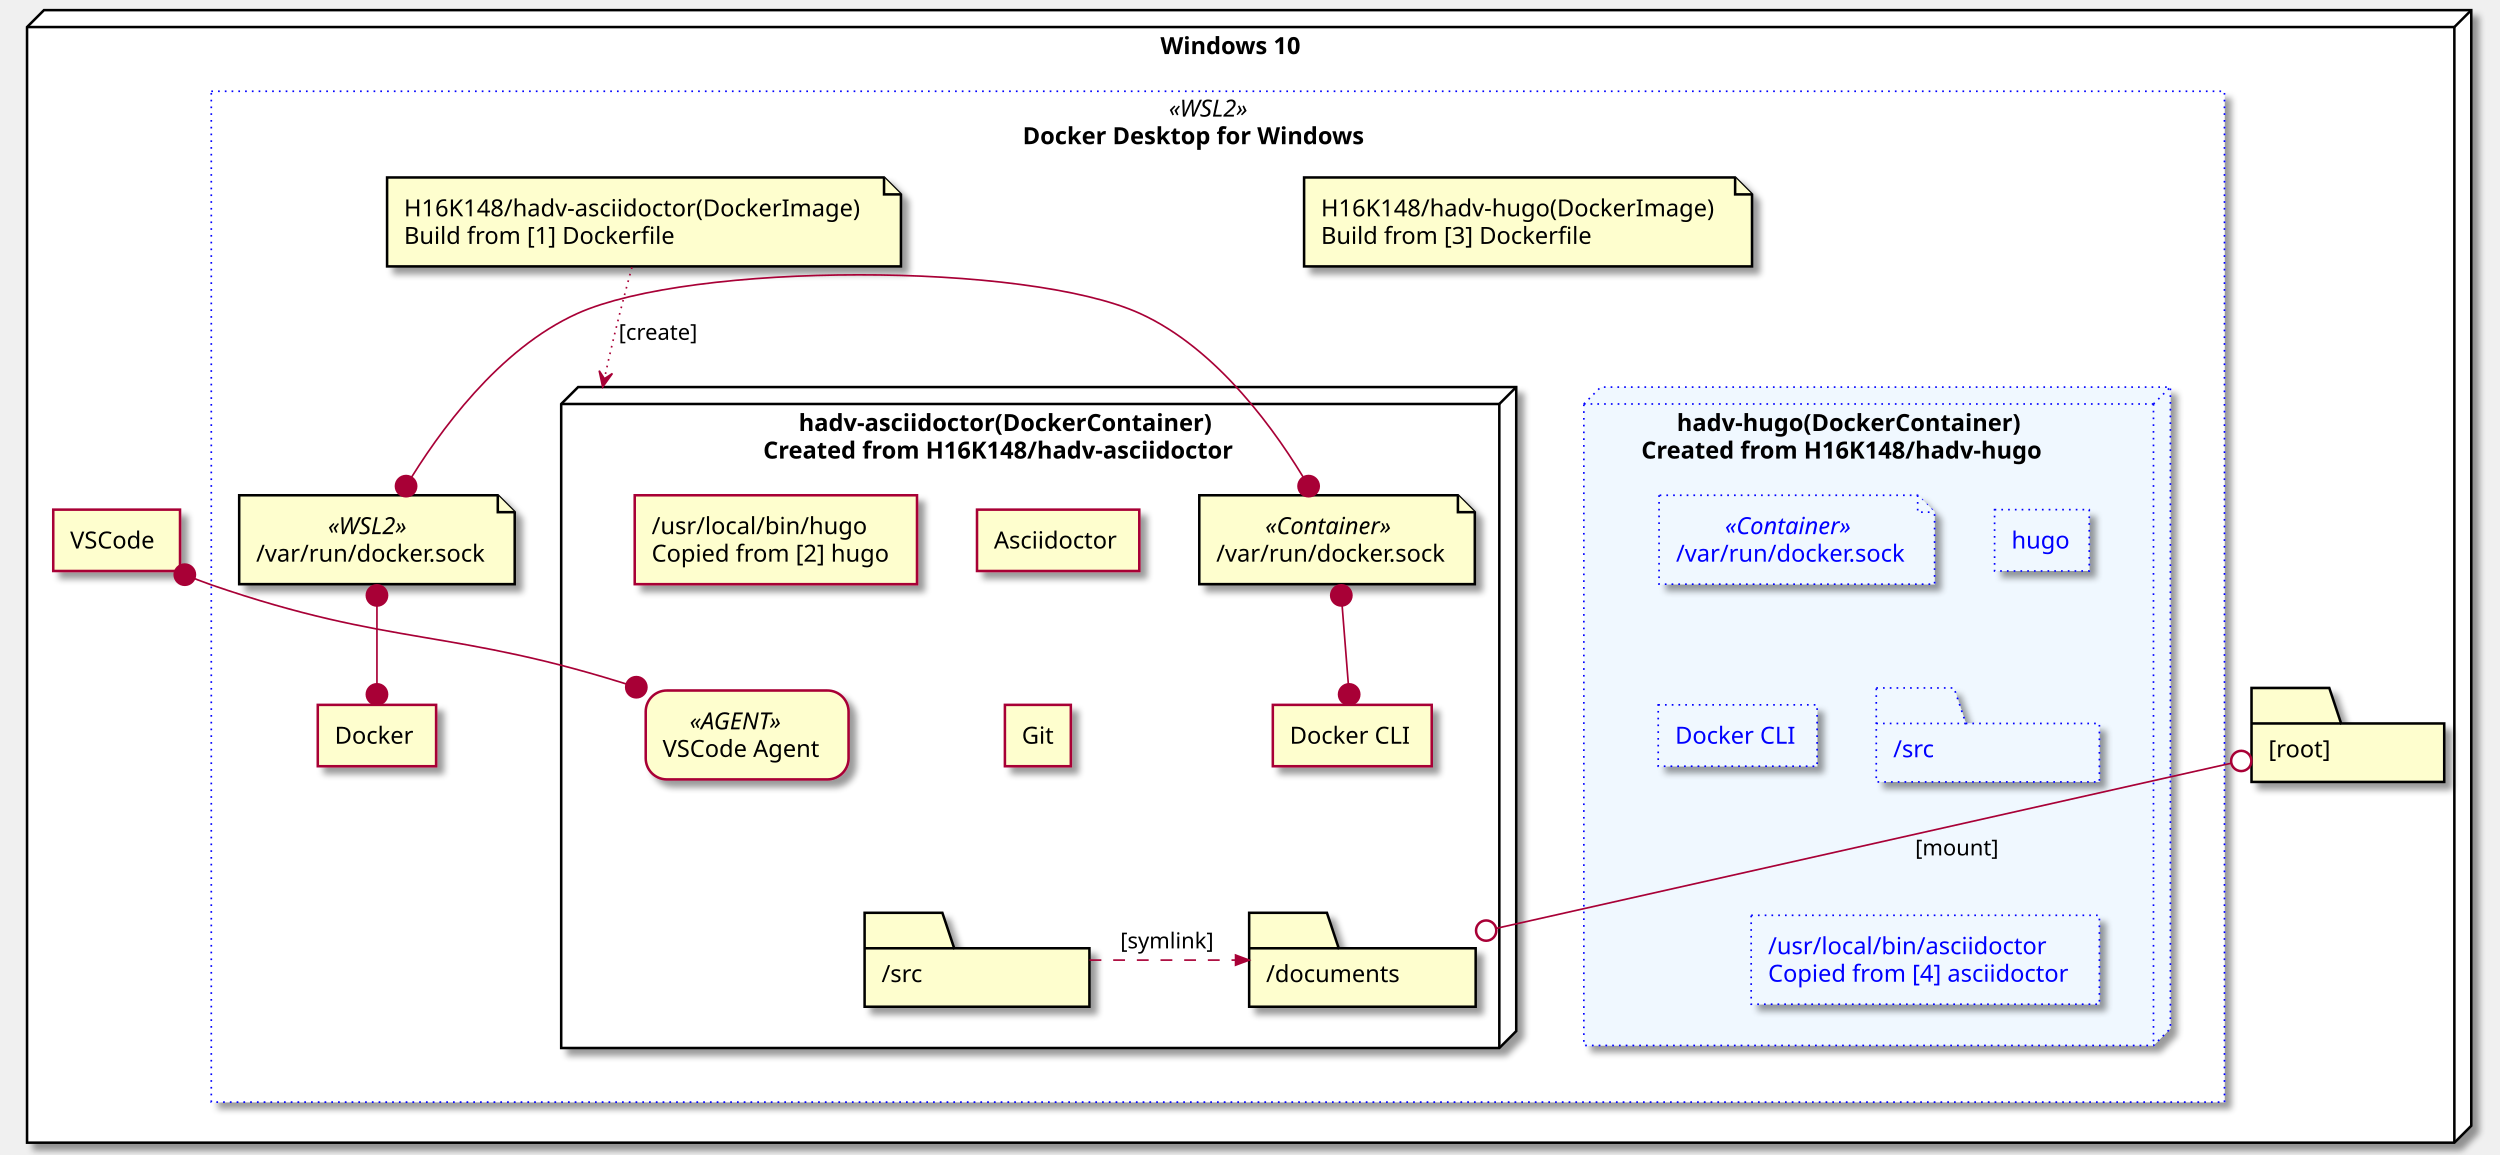
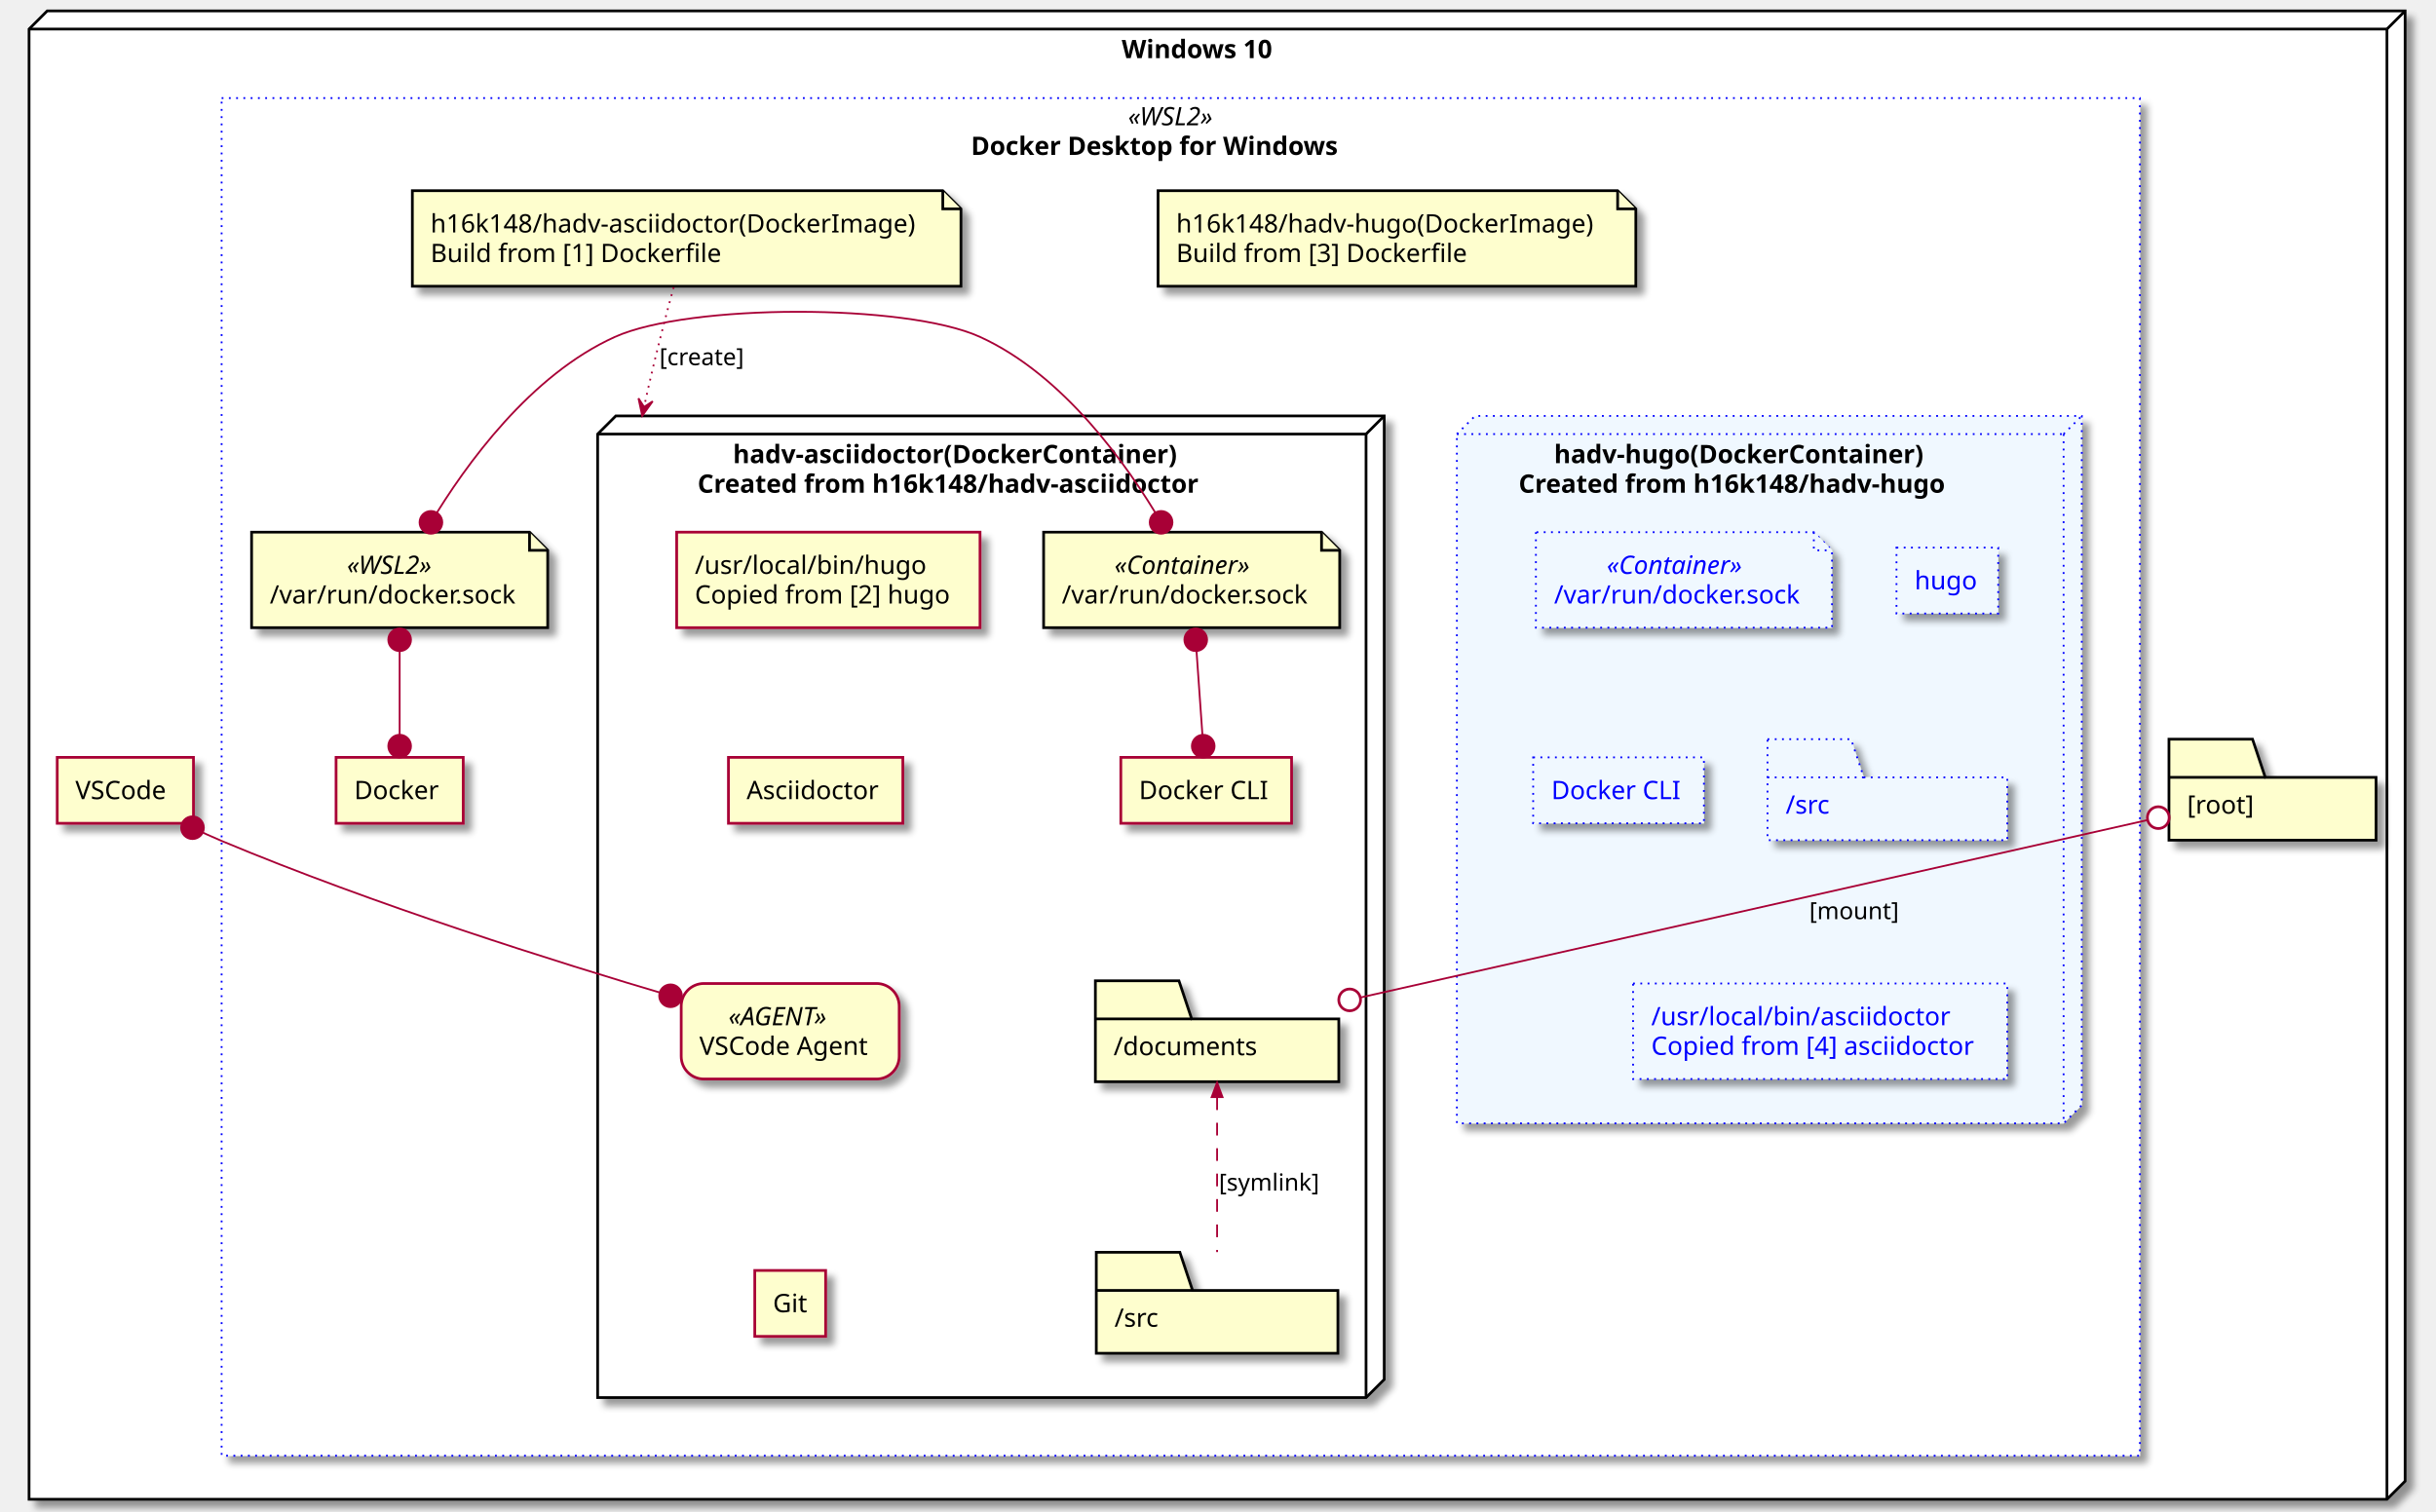
- <svg xmlns="http://www.w3.org/2000/svg" contentScriptType="application/ecmascript" contentStyleType="text/css" height="683px" preserveAspectRatio="none" style="width:1479px;height:683px;" version="1.1" viewBox="0 0 1479 683" width="1479px" zoomAndPan="magnify">
+ <svg xmlns="http://www.w3.org/2000/svg" contentScriptType="application/ecmascript" contentStyleType="text/css" height="832px" preserveAspectRatio="none" style="width:1341px;height:832px;" version="1.1" viewBox="0 0 1341 832" width="1341px" zoomAndPan="magnify">
  <defs>
-     <filter height="300%" id="fug8ltxevh84h" width="300%" x="-1" y="-1">
+     <filter height="300%" id="f1ki4y181h6h60" width="300%" x="-1" y="-1">
      <feGaussianBlur result="blurOut" stdDeviation="2.0" />
      <feColorMatrix in="blurOut" result="blurOut2" type="matrix" values="0 0 0 0 0 0 0 0 0 0 0 0 0 0 0 0 0 0 .4 0" />
      <feOffset dx="4.0" dy="4.0" in="blurOut2" result="blurOut3" />
      <feBlend in="SourceGraphic" in2="blurOut3" mode="normal" />
    </filter>
  </defs>
  <g>
-     <polygon fill="#FFFFFF" filter="url(#fug8ltxevh84h)" points="16,16,26,6,1462,6,1462,666,1452,676,16,676,16,16" style="stroke:#000000;stroke-width:1.5;" />
-     <line style="stroke:#000000;stroke-width:1.5;" x1="1452" x2="1462" y1="16" y2="6" />
-     <line style="stroke:#000000;stroke-width:1.5;" x1="16" x2="1452" y1="16" y2="16" />
-     <line style="stroke:#000000;stroke-width:1.5;" x1="1452" x2="1452" y1="16" y2="676" />
-     <text fill="#000000" font-family="sans-serif" font-size="14" font-weight="bold" lengthAdjust="spacing" textLength="97" x="686.5" y="31.995">Windows 10</text>
-     <rect fill="#FFFFFF" filter="url(#fug8ltxevh84h)" height="598" style="stroke:#0000FF;stroke-width:1.0;stroke-dasharray:1.0,3.0;" width="1191" x="125" y="54" />
-     <text fill="#000000" font-family="sans-serif" font-size="14" font-style="italic" lengthAdjust="spacing" textLength="58" x="691.5" y="68.995">«WSL2»</text>
-     <text fill="#000000" font-family="sans-serif" font-size="14" font-weight="bold" lengthAdjust="spacing" textLength="231" x="605" y="85.292">Docker Desktop for Windows</text>
-     <polygon fill="#FFFFFF" filter="url(#fug8ltxevh84h)" points="332,239,342,229,897,229,897,610,887,620,332,620,332,239" style="stroke:#000000;stroke-width:1.5;" />
-     <line style="stroke:#000000;stroke-width:1.5;" x1="887" x2="897" y1="239" y2="229" />
-     <line style="stroke:#000000;stroke-width:1.5;" x1="332" x2="887" y1="239" y2="239" />
-     <line style="stroke:#000000;stroke-width:1.5;" x1="887" x2="887" y1="239" y2="620" />
-     <text fill="#000000" font-family="sans-serif" font-size="14" font-weight="bold" lengthAdjust="spacing" textLength="276" x="472.5" y="254.995">hadv-asciidoctor(DockerContainer)</text>
-     <text fill="#000000" font-family="sans-serif" font-size="14" font-weight="bold" lengthAdjust="spacing" textLength="318" x="451.5" y="271.292">Created from H16K148/hadv-asciidoctor</text>
-     <polygon fill="#F0F8FF" filter="url(#fug8ltxevh84h)" points="937,239,947,229,1284,229,1284,608.5,1274,618.5,937,618.5,937,239" style="stroke:#0000FF;stroke-width:1.0;stroke-dasharray:1.0,3.0;" />
-     <line style="stroke:#0000FF;stroke-width:1.0;stroke-dasharray:1.0,3.0;" x1="1274" x2="1284" y1="239" y2="229" />
-     <line style="stroke:#0000FF;stroke-width:1.0;stroke-dasharray:1.0,3.0;" x1="937" x2="1274" y1="239" y2="239" />
-     <line style="stroke:#0000FF;stroke-width:1.0;stroke-dasharray:1.0,3.0;" x1="1274" x2="1274" y1="239" y2="618.5" />
-     <text fill="#000000" font-family="sans-serif" font-size="14" font-weight="bold" lengthAdjust="spacing" textLength="229" x="992" y="254.995">hadv-hugo(DockerContainer)</text>
-     <text fill="#000000" font-family="sans-serif" font-size="14" font-weight="bold" lengthAdjust="spacing" textLength="271" x="971" y="271.292">Created from H16K148/hadv-hugo</text>
-     <rect fill="#FEFECE" filter="url(#fug8ltxevh84h)" height="36.297" style="stroke:#A80036;stroke-width:1.5;" width="75" x="31.5" y="301.5" />
-     <text fill="#000000" font-family="sans-serif" font-size="14" lengthAdjust="spacing" textLength="55" x="41.5" y="324.495">VSCode</text>
-     <polygon fill="#FEFECE" filter="url(#fug8ltxevh84h)" points="1332,407,1378,407,1385,428,1446,428,1446,462.594,1332,462.594,1332,407" style="stroke:#000000;stroke-width:1.5;" />
-     <line style="stroke:#000000;stroke-width:1.5;" x1="1332" x2="1385" y1="428" y2="428" />
-     <text fill="#000000" font-family="sans-serif" font-size="14" lengthAdjust="spacing" textLength="38" x="1342" y="447.995">[root]</text>
-     <polygon fill="#FEFECE" filter="url(#fug8ltxevh84h)" points="229,105,229,157.594,533,157.594,533,115,523,105,229,105" style="stroke:#000000;stroke-width:1.5;" />
-     <path d="M523,105 L523,115 L533,115 " fill="#FEFECE" style="stroke:#000000;stroke-width:1.5;" />
-     <text fill="#000000" font-family="sans-serif" font-size="14" lengthAdjust="spacing" textLength="284" x="239" y="127.995">H16K148/hadv-asciidoctor(DockerImage)</text>
-     <text fill="#000000" font-family="sans-serif" font-size="14" lengthAdjust="spacing" textLength="165" x="239" y="144.292">Build from [1] Dockerfile</text>
-     <polygon fill="#FEFECE" filter="url(#fug8ltxevh84h)" points="771.5,105,771.5,157.594,1036.5,157.594,1036.5,115,1026.5,105,771.5,105" style="stroke:#000000;stroke-width:1.5;" />
-     <path d="M1026.5,105 L1026.5,115 L1036.5,115 " fill="#FEFECE" style="stroke:#000000;stroke-width:1.5;" />
-     <text fill="#000000" font-family="sans-serif" font-size="14" lengthAdjust="spacing" textLength="245" x="781.5" y="127.995">H16K148/hadv-hugo(DockerImage)</text>
-     <text fill="#000000" font-family="sans-serif" font-size="14" lengthAdjust="spacing" textLength="165" x="781.5" y="144.292">Build from [3] Dockerfile</text>
-     <polygon fill="#FEFECE" filter="url(#fug8ltxevh84h)" points="141.5,293,141.5,345.594,304.5,345.594,304.5,303,294.5,293,141.5,293" style="stroke:#000000;stroke-width:1.5;" />
-     <path d="M294.5,293 L294.5,303 L304.5,303 " fill="#FEFECE" style="stroke:#000000;stroke-width:1.5;" />
-     <text fill="#000000" font-family="sans-serif" font-size="14" font-style="italic" lengthAdjust="spacing" textLength="58" x="194" y="315.995">«WSL2»</text>
-     <text fill="#000000" font-family="sans-serif" font-size="14" lengthAdjust="spacing" textLength="143" x="151.5" y="332.292">/var/run/docker.sock</text>
-     <rect fill="#FEFECE" filter="url(#fug8ltxevh84h)" height="36.297" style="stroke:#A80036;stroke-width:1.5;" width="70" x="188" y="417" />
-     <text fill="#000000" font-family="sans-serif" font-size="14" lengthAdjust="spacing" textLength="50" x="198" y="439.995">Docker</text>
-     <rect fill="#FEFECE" filter="url(#fug8ltxevh84h)" height="52.594" style="stroke:#A80036;stroke-width:1.5;" width="167" x="375.5" y="293" />
-     <text fill="#000000" font-family="sans-serif" font-size="14" lengthAdjust="spacing" textLength="130" x="385.5" y="315.995">/usr/local/bin/hugo</text>
-     <text fill="#000000" font-family="sans-serif" font-size="14" lengthAdjust="spacing" textLength="147" x="385.5" y="332.292">Copied from [2] hugo</text>
-     <rect fill="#FEFECE" filter="url(#fug8ltxevh84h)" height="36.297" style="stroke:#A80036;stroke-width:1.5;" width="96" x="578" y="301.5" />
-     <text fill="#000000" font-family="sans-serif" font-size="14" lengthAdjust="spacing" textLength="76" x="588" y="324.495">Asciidoctor</text>
-     <polygon fill="#FEFECE" filter="url(#fug8ltxevh84h)" points="709.5,293,709.5,345.594,872.5,345.594,872.5,303,862.5,293,709.5,293" style="stroke:#000000;stroke-width:1.5;" />
-     <path d="M862.5,293 L862.5,303 L872.5,303 " fill="#FEFECE" style="stroke:#000000;stroke-width:1.5;" />
-     <text fill="#000000" font-family="sans-serif" font-size="14" font-style="italic" lengthAdjust="spacing" textLength="85" x="748.5" y="315.995">«Container»</text>
-     <text fill="#000000" font-family="sans-serif" font-size="14" lengthAdjust="spacing" textLength="143" x="719.5" y="332.292">/var/run/docker.sock</text>
-     <rect fill="#FEFECE" filter="url(#fug8ltxevh84h)" height="52.594" rx="12.5" ry="12.5" style="stroke:#A80036;stroke-width:1.5;" width="120" x="382" y="408.5" />
-     <text fill="#000000" font-family="sans-serif" font-size="14" font-style="italic" lengthAdjust="spacing" textLength="68" x="408" y="431.495">«AGENT»</text>
-     <text fill="#000000" font-family="sans-serif" font-size="14" lengthAdjust="spacing" textLength="100" x="392" y="447.792">VSCode Agent</text>
-     <rect fill="#FEFECE" filter="url(#fug8ltxevh84h)" height="36.297" style="stroke:#A80036;stroke-width:1.5;" width="39" x="594.5" y="417" />
-     <text fill="#000000" font-family="sans-serif" font-size="14" lengthAdjust="spacing" textLength="19" x="604.5" y="439.995">Git</text>
-     <rect fill="#FEFECE" filter="url(#fug8ltxevh84h)" height="36.297" style="stroke:#A80036;stroke-width:1.5;" width="94" x="753" y="417" />
-     <text fill="#000000" font-family="sans-serif" font-size="14" lengthAdjust="spacing" textLength="74" x="763" y="439.995">Docker CLI</text>
-     <polygon fill="#FEFECE" filter="url(#fug8ltxevh84h)" points="511.5,540,557.5,540,564.5,561,644.5,561,644.5,595.594,511.5,595.594,511.5,540" style="stroke:#000000;stroke-width:1.5;" />
-     <line style="stroke:#000000;stroke-width:1.5;" x1="511.5" x2="564.5" y1="561" y2="561" />
-     <text fill="#000000" font-family="sans-serif" font-size="14" lengthAdjust="spacing" textLength="26" x="521.5" y="580.995">/src</text>
-     <polygon fill="#FEFECE" filter="url(#fug8ltxevh84h)" points="739,540,785,540,792,561,873,561,873,595.594,739,595.594,739,540" style="stroke:#000000;stroke-width:1.5;" />
-     <line style="stroke:#000000;stroke-width:1.5;" x1="739" x2="792" y1="561" y2="561" />
-     <text fill="#000000" font-family="sans-serif" font-size="14" lengthAdjust="spacing" textLength="84" x="749" y="580.995">/documents</text>
-     <polygon fill="#F0F8FF" filter="url(#fug8ltxevh84h)" points="981.5,293,981.5,345.594,1144.5,345.594,1144.5,303,1134.5,293,981.5,293" style="stroke:#0000FF;stroke-width:1.0;stroke-dasharray:1.0,3.0;" />
-     <path d="M1134.5,293 L1134.5,303 L1144.5,303 " fill="#F0F8FF" style="stroke:#0000FF;stroke-width:1.0;stroke-dasharray:1.0,3.0;" />
-     <text fill="#0000FF" font-family="sans-serif" font-size="14" font-style="italic" lengthAdjust="spacing" textLength="85" x="1020.5" y="315.995">«Container»</text>
-     <text fill="#0000FF" font-family="sans-serif" font-size="14" lengthAdjust="spacing" textLength="143" x="991.5" y="332.292">/var/run/docker.sock</text>
-     <rect fill="#F0F8FF" filter="url(#fug8ltxevh84h)" height="36.297" style="stroke:#0000FF;stroke-width:1.0;stroke-dasharray:1.0,3.0;" width="56" x="1180" y="301.5" />
-     <text fill="#0000FF" font-family="sans-serif" font-size="14" lengthAdjust="spacing" textLength="36" x="1190" y="324.495">hugo</text>
-     <rect fill="#F0F8FF" filter="url(#fug8ltxevh84h)" height="36.297" style="stroke:#0000FF;stroke-width:1.0;stroke-dasharray:1.0,3.0;" width="94" x="981" y="417" />
-     <text fill="#0000FF" font-family="sans-serif" font-size="14" lengthAdjust="spacing" textLength="74" x="991" y="439.995">Docker CLI</text>
-     <polygon fill="#F0F8FF" filter="url(#fug8ltxevh84h)" points="1110,407,1156,407,1163,428,1242,428,1242,462.594,1110,462.594,1110,407" style="stroke:#0000FF;stroke-width:1.0;stroke-dasharray:1.0,3.0;" />
-     <line style="stroke:#0000FF;stroke-width:1.0;stroke-dasharray:1.0,3.0;" x1="1110" x2="1163" y1="428" y2="428" />
-     <text fill="#0000FF" font-family="sans-serif" font-size="14" lengthAdjust="spacing" textLength="26" x="1120" y="447.995">/src</text>
-     <rect fill="#F0F8FF" filter="url(#fug8ltxevh84h)" height="52.594" style="stroke:#0000FF;stroke-width:1.0;stroke-dasharray:1.0,3.0;" width="206" x="1036" y="541.5" />
-     <text fill="#0000FF" font-family="sans-serif" font-size="14" lengthAdjust="spacing" textLength="169" x="1046" y="564.495">/usr/local/bin/asciidoctor</text>
-     <text fill="#0000FF" font-family="sans-serif" font-size="14" lengthAdjust="spacing" textLength="186" x="1046" y="580.792">Copied from [4] asciidoctor</text>
-     <path d="M793.46,351.46 C794.97,370.52 796.87,394.5 798.23,411.7 " fill="none" id="vABEA_file-vABEE_agent" style="stroke:#A80036;stroke-width:1.0;" />
-     <ellipse cx="798.16" cy="410.819" fill="#A80036" rx="6" ry="6" style="stroke:#A80036;stroke-width:1.5;" />
-     <ellipse cx="793.52" cy="352.231" fill="#A80036" rx="6" ry="6" style="stroke:#A80036;stroke-width:1.5;" />
-     <path d="M644.56,568 C671.6,568 702.97,568 730.82,568 " fill="none" id="vABEH_folder-to-vABEG_folder" style="stroke:#A80036;stroke-width:1.0;stroke-dasharray:7.0,7.0;" />
-     <polygon fill="#A80036" points="738.96,568,730.96,565,730.96,571,738.96,568" style="stroke:#A80036;stroke-width:1.0;" />
-     <text fill="#000000" font-family="sans-serif" font-size="13" lengthAdjust="spacing" textLength="58" x="662.75" y="561.067">[symlink]</text>
-     <path d="M373.84,158.13 C369.55,173.89 364.15,194.54 360,213 C359.356,215.864 358.715,218.776 358.08,221.717 C357.762,223.188 357.446,224.666 357.131,226.15 C356.974,226.892 356.817,227.635 356.661,228.38 C356.622,228.566 356.583,228.752 356.543,228.938 " fill="none" id="vABA_file-to-vABE_node-1" style="stroke:#A80036;stroke-width:1.0;stroke-dasharray:1.0,3.0;" />
-     <polygon fill="#A80036" points="356.543,228.938,362.305,220.951,357.57,224.044,354.476,219.309,356.543,228.938" style="stroke:#A80036;stroke-width:1.0;" />
-     <text fill="#000000" font-family="sans-serif" font-size="13" lengthAdjust="spacing" textLength="51" x="366" y="201.067">[create]</text>
-     <path d="M223,351.46 C223,370.52 223,394.5 223,411.7 " fill="none" id="vABC_file-vABD_agent" style="stroke:#A80036;stroke-width:1.0;" />
-     <ellipse cx="223" cy="410.8" fill="#A80036" rx="6" ry="6" style="stroke:#A80036;stroke-width:1.5;" />
-     <ellipse cx="223" cy="352.25" fill="#A80036" rx="6" ry="6" style="stroke:#A80036;stroke-width:1.5;" />
-     <path d="M774.48,288.11 C755.35,255.52 720.49,206.46 674.5,185.5 C607.16,154.81 408.97,155.1 341.5,185.5 C295.08,206.42 259.52,255.5 239.94,288.09 " fill="none" id="vABEA_file-vABC_file" style="stroke:#A80036;stroke-width:1.0;" />
-     <ellipse cx="240.224" cy="287.606" fill="#A80036" rx="6" ry="6" style="stroke:#A80036;stroke-width:1.5;" />
-     <ellipse cx="774.176" cy="287.602" fill="#A80036" rx="6" ry="6" style="stroke:#A80036;stroke-width:1.5;" />
-     <path d="M108.75,339.72 C114.15,341.99 119.66,344.16 125,346 C232.75,383.14 267.12,371.21 377.2,406.79 " fill="none" id="vAA_agent-vABEB_agent" style="stroke:#A80036;stroke-width:1.0;" />
-     <ellipse cx="376.443" cy="406.559" fill="#A80036" rx="6" ry="6" style="stroke:#A80036;stroke-width:1.5;" />
-     <ellipse cx="109.336" cy="339.984" fill="#A80036" rx="6" ry="6" style="stroke:#A80036;stroke-width:1.5;" />
-     <path d="M1326.6,450.02 C1217.79,474.47 993.92,524.77 878.44,550.72 " fill="none" id="vAB_folder-vABEG_folder" style="stroke:#A80036;stroke-width:1.0;" />
-     <ellipse cx="879.213" cy="550.538" fill="#FFFFFF" rx="6" ry="6" style="stroke:#A80036;stroke-width:1.5;" />
-     <ellipse cx="1325.917" cy="450.182" fill="#FFFFFF" rx="6" ry="6" style="stroke:#A80036;stroke-width:1.5;" />
-     <text fill="#000000" font-family="sans-serif" font-size="13" lengthAdjust="spacing" textLength="52" x="1133" y="506.067">[mount]</text>
+     <polygon fill="#FFFFFF" filter="url(#f1ki4y181h6h60)" points="16,16,26,6,1324,6,1324,815.5,1314,825.5,16,825.5,16,16" style="stroke:#000000;stroke-width:1.5;" />
+     <line style="stroke:#000000;stroke-width:1.5;" x1="1314" x2="1324" y1="16" y2="6" />
+     <line style="stroke:#000000;stroke-width:1.5;" x1="16" x2="1314" y1="16" y2="16" />
+     <line style="stroke:#000000;stroke-width:1.5;" x1="1314" x2="1314" y1="16" y2="825.5" />
+     <text fill="#000000" font-family="sans-serif" font-size="14" font-weight="bold" lengthAdjust="spacing" textLength="97" x="617.5" y="31.995">Windows 10</text>
+     <rect fill="#FFFFFF" filter="url(#f1ki4y181h6h60)" height="747.5" style="stroke:#0000FF;stroke-width:1.0;stroke-dasharray:1.0,3.0;" width="1056" x="122" y="54" />
+     <text fill="#000000" font-family="sans-serif" font-size="14" font-style="italic" lengthAdjust="spacing" textLength="58" x="621" y="68.995">«WSL2»</text>
+     <text fill="#000000" font-family="sans-serif" font-size="14" font-weight="bold" lengthAdjust="spacing" textLength="231" x="534.5" y="85.292">Docker Desktop for Windows</text>
+     <polygon fill="#FFFFFF" filter="url(#f1ki4y181h6h60)" points="329,239,339,229,762,229,762,759.5,752,769.5,329,769.5,329,239" style="stroke:#000000;stroke-width:1.5;" />
+     <line style="stroke:#000000;stroke-width:1.5;" x1="752" x2="762" y1="239" y2="229" />
+     <line style="stroke:#000000;stroke-width:1.5;" x1="329" x2="752" y1="239" y2="239" />
+     <line style="stroke:#000000;stroke-width:1.5;" x1="752" x2="752" y1="239" y2="769.5" />
+     <text fill="#000000" font-family="sans-serif" font-size="14" font-weight="bold" lengthAdjust="spacing" textLength="276" x="403.5" y="254.995">hadv-asciidoctor(DockerContainer)</text>
+     <text fill="#000000" font-family="sans-serif" font-size="14" font-weight="bold" lengthAdjust="spacing" textLength="315" x="384" y="271.292">Created from h16k148/hadv-asciidoctor</text>
+     <polygon fill="#F0F8FF" filter="url(#f1ki4y181h6h60)" points="802,239,812,229,1146,229,1146,608.5,1136,618.5,802,618.5,802,239" style="stroke:#0000FF;stroke-width:1.0;stroke-dasharray:1.0,3.0;" />
+     <line style="stroke:#0000FF;stroke-width:1.0;stroke-dasharray:1.0,3.0;" x1="1136" x2="1146" y1="239" y2="229" />
+     <line style="stroke:#0000FF;stroke-width:1.0;stroke-dasharray:1.0,3.0;" x1="802" x2="1136" y1="239" y2="239" />
+     <line style="stroke:#0000FF;stroke-width:1.0;stroke-dasharray:1.0,3.0;" x1="1136" x2="1136" y1="239" y2="618.5" />
+     <text fill="#000000" font-family="sans-serif" font-size="14" font-weight="bold" lengthAdjust="spacing" textLength="229" x="855.5" y="254.995">hadv-hugo(DockerContainer)</text>
+     <text fill="#000000" font-family="sans-serif" font-size="14" font-weight="bold" lengthAdjust="spacing" textLength="268" x="836" y="271.292">Created from h16k148/hadv-hugo</text>
+     <rect fill="#FEFECE" filter="url(#f1ki4y181h6h60)" height="36.297" style="stroke:#A80036;stroke-width:1.5;" width="75" x="31.5" y="417" />
+     <text fill="#000000" font-family="sans-serif" font-size="14" lengthAdjust="spacing" textLength="55" x="41.5" y="439.995">VSCode</text>
+     <polygon fill="#FEFECE" filter="url(#f1ki4y181h6h60)" points="1194,407,1240,407,1247,428,1308,428,1308,462.594,1194,462.594,1194,407" style="stroke:#000000;stroke-width:1.5;" />
+     <line style="stroke:#000000;stroke-width:1.5;" x1="1194" x2="1247" y1="428" y2="428" />
+     <text fill="#000000" font-family="sans-serif" font-size="14" lengthAdjust="spacing" textLength="38" x="1204" y="447.995">[root]</text>
+     <polygon fill="#FEFECE" filter="url(#f1ki4y181h6h60)" points="227,105,227,157.594,529,157.594,529,115,519,105,227,105" style="stroke:#000000;stroke-width:1.5;" />
+     <path d="M519,105 L519,115 L529,115 " fill="#FEFECE" style="stroke:#000000;stroke-width:1.5;" />
+     <text fill="#000000" font-family="sans-serif" font-size="14" lengthAdjust="spacing" textLength="282" x="237" y="127.995">h16k148/hadv-asciidoctor(DockerImage)</text>
+     <text fill="#000000" font-family="sans-serif" font-size="14" lengthAdjust="spacing" textLength="165" x="237" y="144.292">Build from [1] Dockerfile</text>
+     <polygon fill="#FEFECE" filter="url(#f1ki4y181h6h60)" points="637.5,105,637.5,157.594,900.5,157.594,900.5,115,890.5,105,637.5,105" style="stroke:#000000;stroke-width:1.5;" />
+     <path d="M890.5,105 L890.5,115 L900.5,115 " fill="#FEFECE" style="stroke:#000000;stroke-width:1.5;" />
+     <text fill="#000000" font-family="sans-serif" font-size="14" lengthAdjust="spacing" textLength="243" x="647.5" y="127.995">h16k148/hadv-hugo(DockerImage)</text>
+     <text fill="#000000" font-family="sans-serif" font-size="14" lengthAdjust="spacing" textLength="165" x="647.5" y="144.292">Build from [3] Dockerfile</text>
+     <polygon fill="#FEFECE" filter="url(#f1ki4y181h6h60)" points="138.5,293,138.5,345.594,301.5,345.594,301.5,303,291.5,293,138.5,293" style="stroke:#000000;stroke-width:1.5;" />
+     <path d="M291.5,293 L291.5,303 L301.5,303 " fill="#FEFECE" style="stroke:#000000;stroke-width:1.5;" />
+     <text fill="#000000" font-family="sans-serif" font-size="14" font-style="italic" lengthAdjust="spacing" textLength="58" x="191" y="315.995">«WSL2»</text>
+     <text fill="#000000" font-family="sans-serif" font-size="14" lengthAdjust="spacing" textLength="143" x="148.5" y="332.292">/var/run/docker.sock</text>
+     <rect fill="#FEFECE" filter="url(#f1ki4y181h6h60)" height="36.297" style="stroke:#A80036;stroke-width:1.5;" width="70" x="185" y="417" />
+     <text fill="#000000" font-family="sans-serif" font-size="14" lengthAdjust="spacing" textLength="50" x="195" y="439.995">Docker</text>
+     <rect fill="#FEFECE" filter="url(#f1ki4y181h6h60)" height="52.594" style="stroke:#A80036;stroke-width:1.5;" width="167" x="372.5" y="293" />
+     <text fill="#000000" font-family="sans-serif" font-size="14" lengthAdjust="spacing" textLength="130" x="382.5" y="315.995">/usr/local/bin/hugo</text>
+     <text fill="#000000" font-family="sans-serif" font-size="14" lengthAdjust="spacing" textLength="147" x="382.5" y="332.292">Copied from [2] hugo</text>
+     <polygon fill="#FEFECE" filter="url(#f1ki4y181h6h60)" points="574.5,293,574.5,345.594,737.5,345.594,737.5,303,727.5,293,574.5,293" style="stroke:#000000;stroke-width:1.5;" />
+     <path d="M727.5,293 L727.5,303 L737.5,303 " fill="#FEFECE" style="stroke:#000000;stroke-width:1.5;" />
+     <text fill="#000000" font-family="sans-serif" font-size="14" font-style="italic" lengthAdjust="spacing" textLength="85" x="613.5" y="315.995">«Container»</text>
+     <text fill="#000000" font-family="sans-serif" font-size="14" lengthAdjust="spacing" textLength="143" x="584.5" y="332.292">/var/run/docker.sock</text>
+     <rect fill="#FEFECE" filter="url(#f1ki4y181h6h60)" height="36.297" style="stroke:#A80036;stroke-width:1.5;" width="96" x="401" y="417" />
+     <text fill="#000000" font-family="sans-serif" font-size="14" lengthAdjust="spacing" textLength="76" x="411" y="439.995">Asciidoctor</text>
+     <rect fill="#FEFECE" filter="url(#f1ki4y181h6h60)" height="36.297" style="stroke:#A80036;stroke-width:1.5;" width="94" x="617" y="417" />
+     <text fill="#000000" font-family="sans-serif" font-size="14" lengthAdjust="spacing" textLength="74" x="627" y="439.995">Docker CLI</text>
+     <rect fill="#FEFECE" filter="url(#f1ki4y181h6h60)" height="36.297" style="stroke:#A80036;stroke-width:1.5;" width="39" x="415.5" y="699.5" />
+     <text fill="#000000" font-family="sans-serif" font-size="14" lengthAdjust="spacing" textLength="19" x="425.5" y="722.495">Git</text>
+     <polygon fill="#FEFECE" filter="url(#f1ki4y181h6h60)" points="603,540,649,540,656,561,737,561,737,595.594,603,595.594,603,540" style="stroke:#000000;stroke-width:1.5;" />
+     <line style="stroke:#000000;stroke-width:1.5;" x1="603" x2="656" y1="561" y2="561" />
+     <text fill="#000000" font-family="sans-serif" font-size="14" lengthAdjust="spacing" textLength="84" x="613" y="580.995">/documents</text>
+     <rect fill="#FEFECE" filter="url(#f1ki4y181h6h60)" height="52.594" rx="12.5" ry="12.5" style="stroke:#A80036;stroke-width:1.5;" width="120" x="375" y="541.5" />
+     <text fill="#000000" font-family="sans-serif" font-size="14" font-style="italic" lengthAdjust="spacing" textLength="68" x="401" y="564.495">«AGENT»</text>
+     <text fill="#000000" font-family="sans-serif" font-size="14" lengthAdjust="spacing" textLength="100" x="385" y="580.792">VSCode Agent</text>
+     <polygon fill="#FEFECE" filter="url(#f1ki4y181h6h60)" points="603.5,689.5,649.5,689.5,656.5,710.5,736.5,710.5,736.5,745.094,603.5,745.094,603.5,689.5" style="stroke:#000000;stroke-width:1.5;" />
+     <line style="stroke:#000000;stroke-width:1.5;" x1="603.5" x2="656.5" y1="710.5" y2="710.5" />
+     <text fill="#000000" font-family="sans-serif" font-size="14" lengthAdjust="spacing" textLength="26" x="613.5" y="730.495">/src</text>
+     <polygon fill="#F0F8FF" filter="url(#f1ki4y181h6h60)" points="845.5,293,845.5,345.594,1008.5,345.594,1008.5,303,998.5,293,845.5,293" style="stroke:#0000FF;stroke-width:1.0;stroke-dasharray:1.0,3.0;" />
+     <path d="M998.5,293 L998.5,303 L1008.5,303 " fill="#F0F8FF" style="stroke:#0000FF;stroke-width:1.0;stroke-dasharray:1.0,3.0;" />
+     <text fill="#0000FF" font-family="sans-serif" font-size="14" font-style="italic" lengthAdjust="spacing" textLength="85" x="884.5" y="315.995">«Container»</text>
+     <text fill="#0000FF" font-family="sans-serif" font-size="14" lengthAdjust="spacing" textLength="143" x="855.5" y="332.292">/var/run/docker.sock</text>
+     <rect fill="#F0F8FF" filter="url(#f1ki4y181h6h60)" height="36.297" style="stroke:#0000FF;stroke-width:1.0;stroke-dasharray:1.0,3.0;" width="56" x="1044" y="301.5" />
+     <text fill="#0000FF" font-family="sans-serif" font-size="14" lengthAdjust="spacing" textLength="36" x="1054" y="324.495">hugo</text>
+     <rect fill="#F0F8FF" filter="url(#f1ki4y181h6h60)" height="36.297" style="stroke:#0000FF;stroke-width:1.0;stroke-dasharray:1.0,3.0;" width="94" x="844" y="417" />
+     <text fill="#0000FF" font-family="sans-serif" font-size="14" lengthAdjust="spacing" textLength="74" x="854" y="439.995">Docker CLI</text>
+     <polygon fill="#F0F8FF" filter="url(#f1ki4y181h6h60)" points="973,407,1019,407,1026,428,1105,428,1105,462.594,973,462.594,973,407" style="stroke:#0000FF;stroke-width:1.0;stroke-dasharray:1.0,3.0;" />
+     <line style="stroke:#0000FF;stroke-width:1.0;stroke-dasharray:1.0,3.0;" x1="973" x2="1026" y1="428" y2="428" />
+     <text fill="#0000FF" font-family="sans-serif" font-size="14" lengthAdjust="spacing" textLength="26" x="983" y="447.995">/src</text>
+     <rect fill="#F0F8FF" filter="url(#f1ki4y181h6h60)" height="52.594" style="stroke:#0000FF;stroke-width:1.0;stroke-dasharray:1.0,3.0;" width="206" x="899" y="541.5" />
+     <text fill="#0000FF" font-family="sans-serif" font-size="14" lengthAdjust="spacing" textLength="169" x="909" y="564.495">/usr/local/bin/asciidoctor</text>
+     <text fill="#0000FF" font-family="sans-serif" font-size="14" lengthAdjust="spacing" textLength="186" x="909" y="580.792">Copied from [4] asciidoctor</text>
+     <path d="M658.18,351.46 C659.53,370.52 661.22,394.5 662.43,411.7 " fill="none" id="vABEA_file-vABEE_agent" style="stroke:#A80036;stroke-width:1.0;" />
+     <ellipse cx="662.361" cy="410.815" fill="#A80036" rx="6" ry="6" style="stroke:#A80036;stroke-width:1.5;" />
+     <ellipse cx="658.249" cy="352.235" fill="#A80036" rx="6" ry="6" style="stroke:#A80036;stroke-width:1.5;" />
+     <path d="M670,604.19 C670,630.31 670,665.4 670,689.37 " fill="none" id="vABEG_folder-backto-vABEH_folder" style="stroke:#A80036;stroke-width:1.0;stroke-dasharray:7.0,7.0;" />
+     <polygon fill="#A80036" points="670,596.05,667,604.05,673,604.05,670,596.05" style="stroke:#A80036;stroke-width:1.0;" />
+     <text fill="#000000" font-family="sans-serif" font-size="13" lengthAdjust="spacing" textLength="58" x="671" y="655.567">[symlink]</text>
+     <path d="M370.84,158.13 C366.55,173.89 361.15,194.54 357,213 C356.356,215.864 355.715,218.776 355.08,221.717 C354.762,223.188 354.446,224.666 354.131,226.15 C353.974,226.892 353.817,227.635 353.661,228.38 C353.622,228.566 353.583,228.752 353.543,228.938 " fill="none" id="vABA_file-to-vABE_node-1" style="stroke:#A80036;stroke-width:1.0;stroke-dasharray:1.0,3.0;" />
+     <polygon fill="#A80036" points="353.543,228.938,359.305,220.951,354.57,224.044,351.476,219.309,353.543,228.938" style="stroke:#A80036;stroke-width:1.0;" />
+     <text fill="#000000" font-family="sans-serif" font-size="13" lengthAdjust="spacing" textLength="51" x="363" y="201.067">[create]</text>
+     <path d="M220,351.46 C220,370.52 220,394.5 220,411.7 " fill="none" id="vABC_file-vABD_agent" style="stroke:#A80036;stroke-width:1.0;" />
+     <ellipse cx="220" cy="410.8" fill="#A80036" rx="6" ry="6" style="stroke:#A80036;stroke-width:1.5;" />
+     <ellipse cx="220" cy="352.25" fill="#A80036" rx="6" ry="6" style="stroke:#A80036;stroke-width:1.5;" />
+     <path d="M639.48,288.11 C620.35,255.52 585.49,206.46 539.5,185.5 C498.85,166.98 379.22,167.15 338.5,185.5 C292.08,206.42 256.52,255.5 236.94,288.09 " fill="none" id="vABEA_file-vABC_file" style="stroke:#A80036;stroke-width:1.0;" />
+     <ellipse cx="237.224" cy="287.606" fill="#A80036" rx="6" ry="6" style="stroke:#A80036;stroke-width:1.5;" />
+     <ellipse cx="639.176" cy="287.602" fill="#A80036" rx="6" ry="6" style="stroke:#A80036;stroke-width:1.5;" />
+     <path d="M105.21,455.35 C110.77,458.06 116.49,460.7 122,463 C205.8,498.03 305.92,529.58 369.96,548.51 " fill="none" id="vAA_agent-vABEB_agent" style="stroke:#A80036;stroke-width:1.0;" />
+     <ellipse cx="369.135" cy="548.264" fill="#A80036" rx="6" ry="6" style="stroke:#A80036;stroke-width:1.5;" />
+     <ellipse cx="105.96" cy="455.726" fill="#A80036" rx="6" ry="6" style="stroke:#A80036;stroke-width:1.5;" />
+     <path d="M1188.82,450.02 C1080.38,474.47 857.28,524.77 742.19,550.72 " fill="none" id="vAB_folder-vABEG_folder" style="stroke:#A80036;stroke-width:1.0;" />
+     <ellipse cx="742.983" cy="550.538" fill="#FFFFFF" rx="6" ry="6" style="stroke:#A80036;stroke-width:1.5;" />
+     <ellipse cx="1188.117" cy="450.178" fill="#FFFFFF" rx="6" ry="6" style="stroke:#A80036;stroke-width:1.5;" />
+     <text fill="#000000" font-family="sans-serif" font-size="13" lengthAdjust="spacing" textLength="52" x="996" y="506.067">[mount]</text>
  </g>
</svg>
